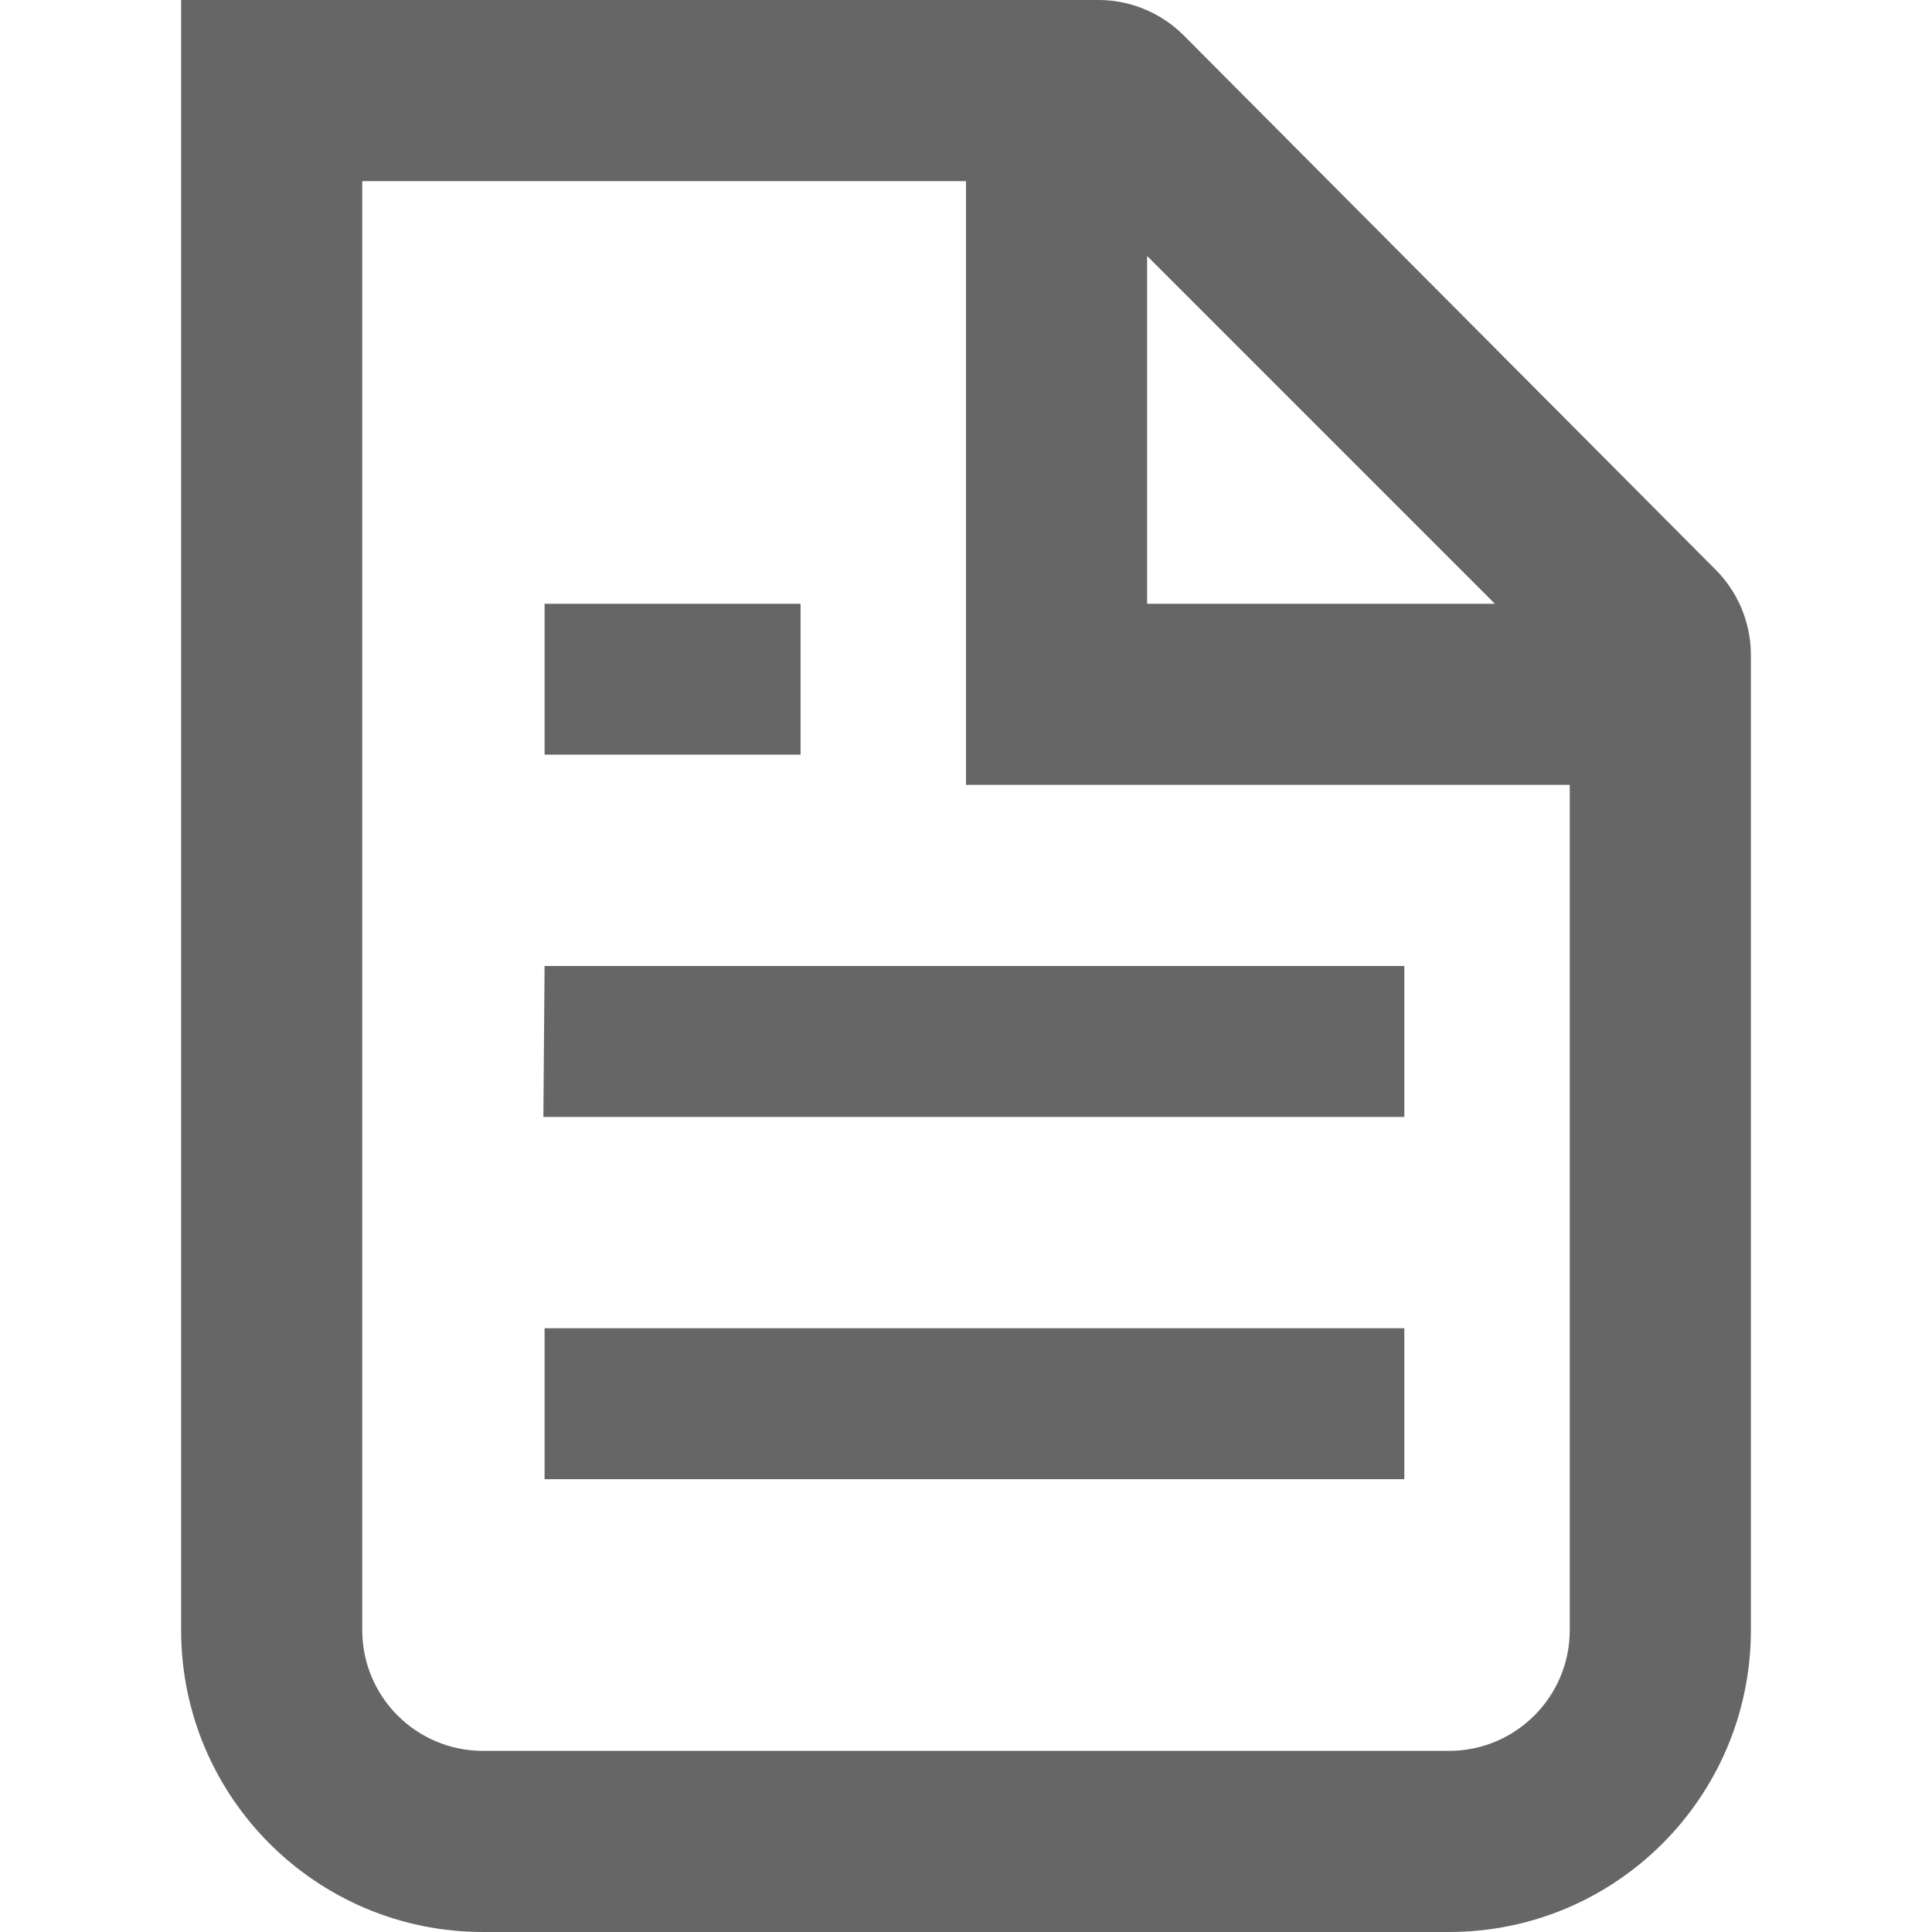
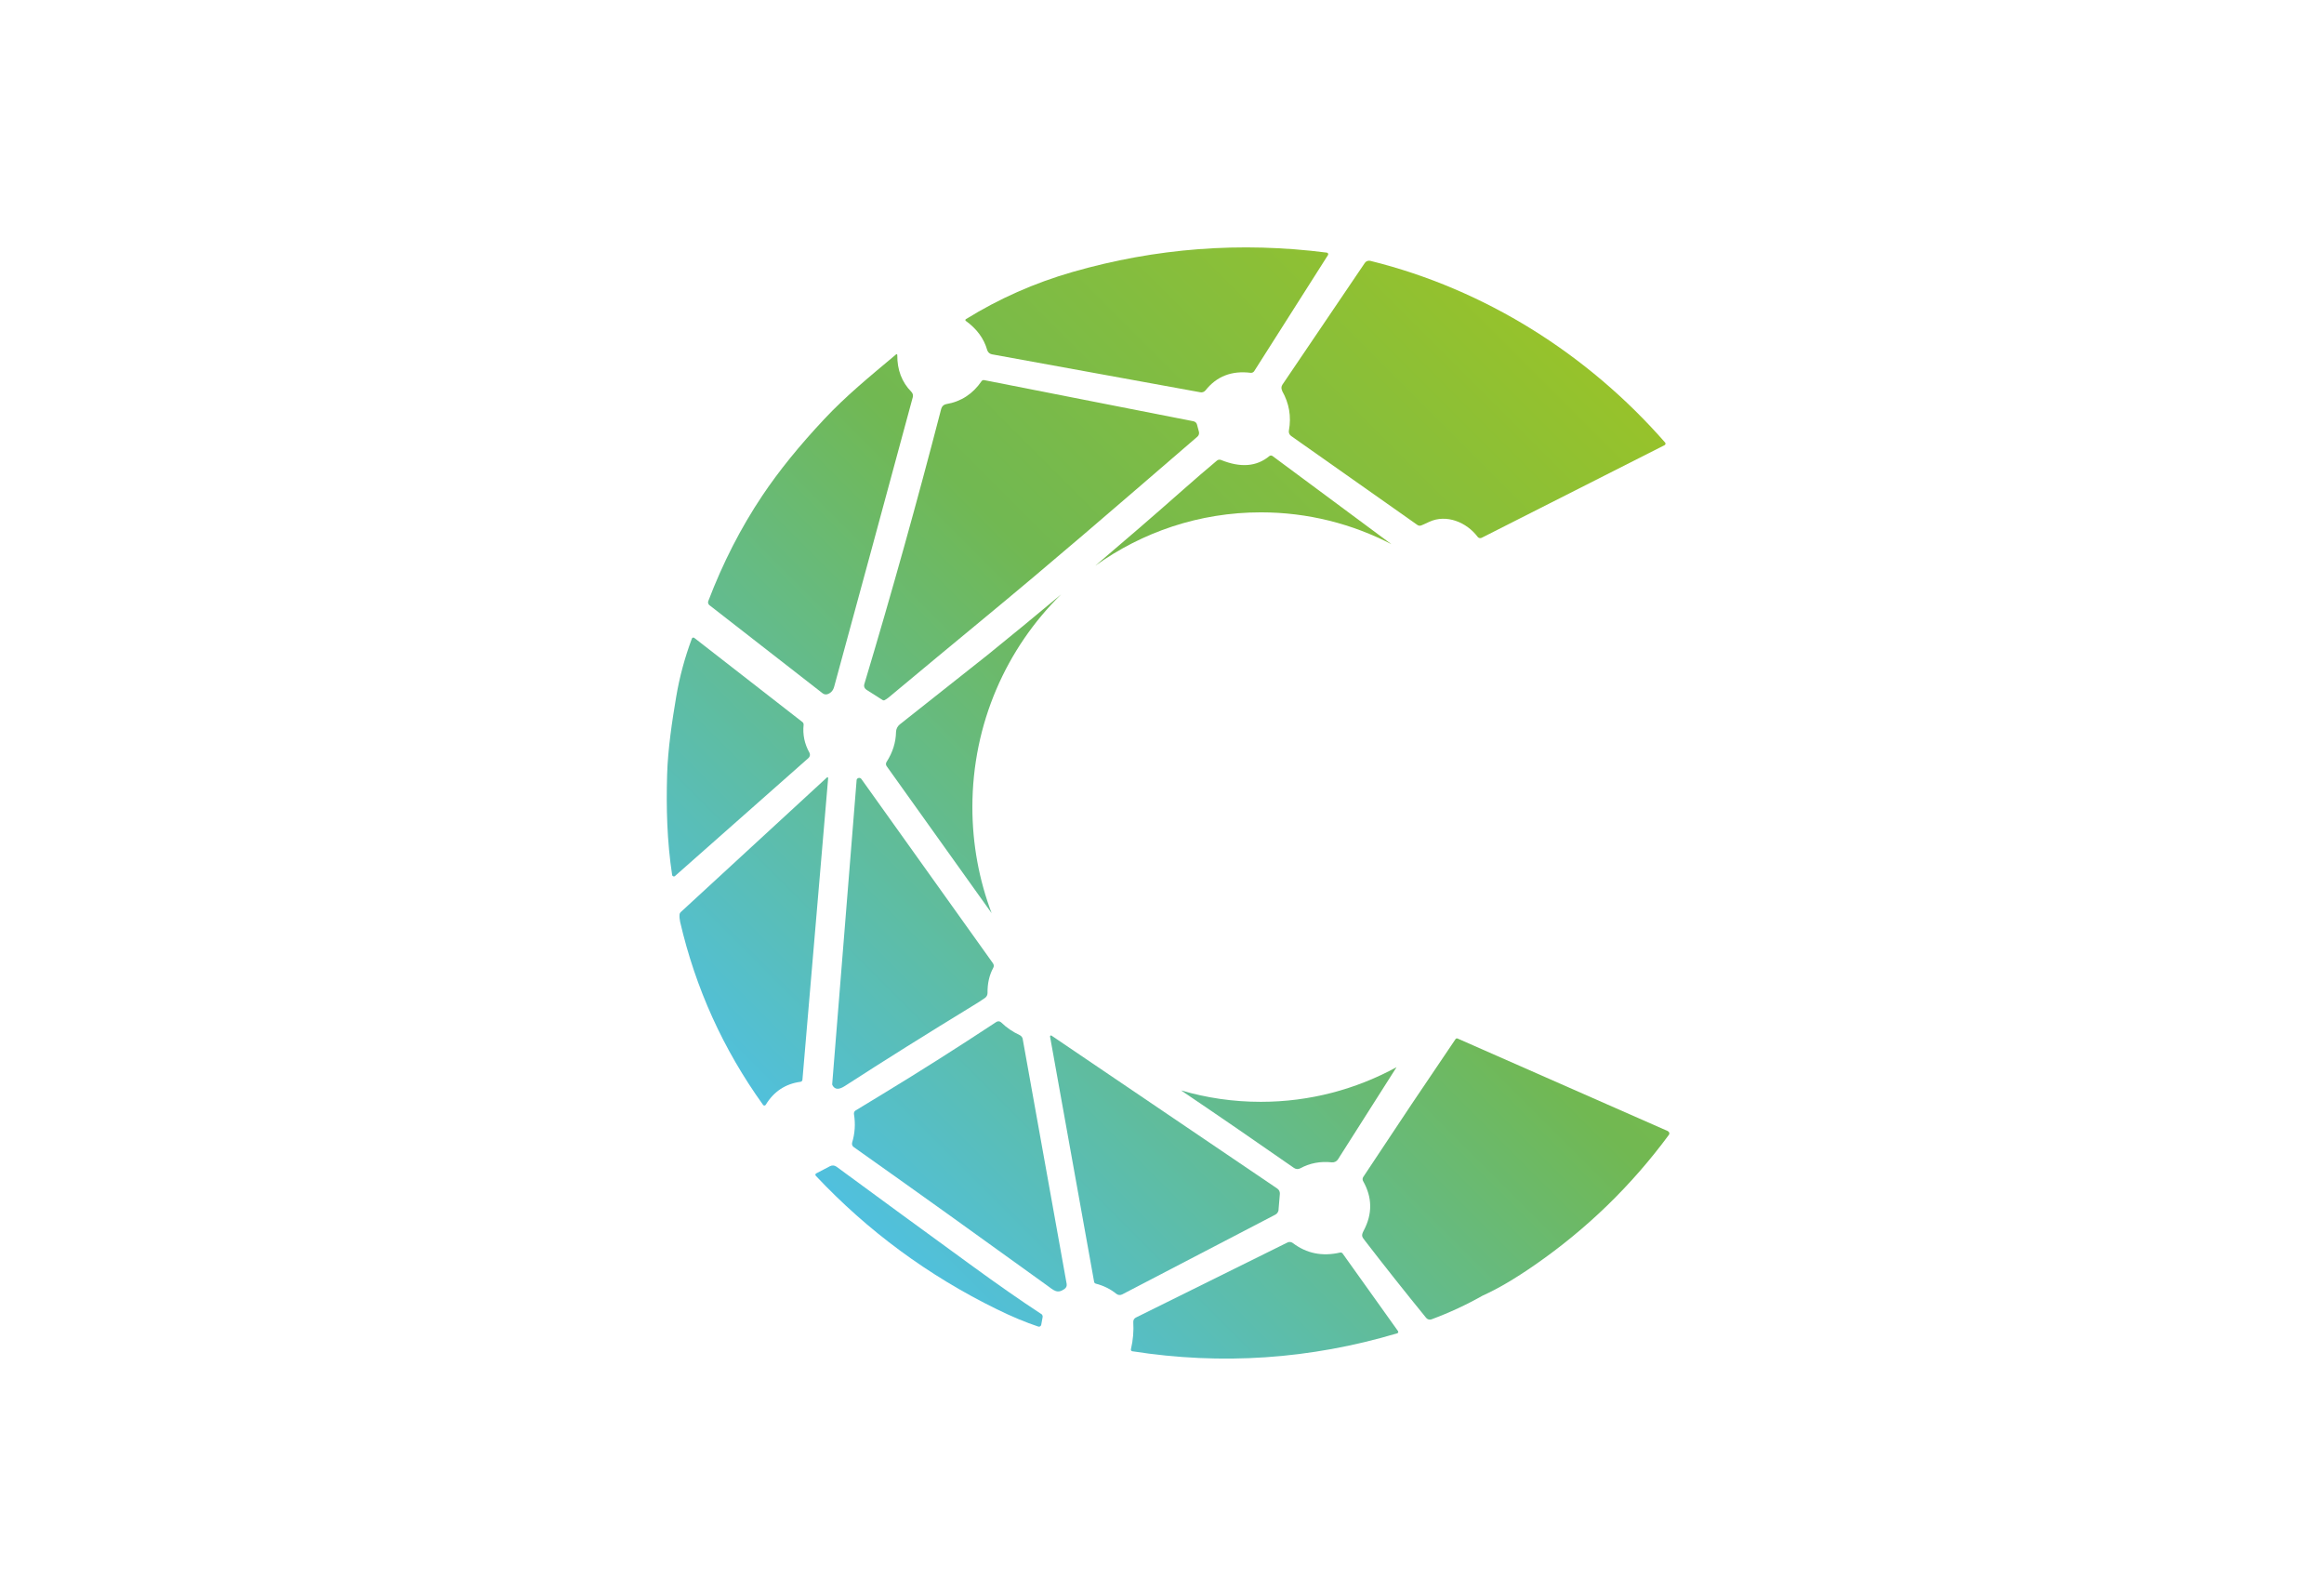
- <svg xmlns="http://www.w3.org/2000/svg" fill="none" viewBox="0 0 16 16">
-   <path d="M14.5 13.5V5.41a1 1 0 0 0-.3-.7L9.8.29A1 1 0 0 0 9.08 0H1.5v13.5A2.5 2.5 0 0 0 4 16h8a2.5 2.5 0 0 0 2.5-2.5m-1.5 0v-7H8v-5H3v12a1 1 0 0 0 1 1h8a1 1 0 0 0 1-1M9.5 5V2.12L12.38 5zM5.13 5h-.62v1.25h2.12V5zm-.62 3h7.12v1.25H4.5zm.62 3h-.62v1.25h7.12V11z" clip-rule="evenodd" fill="#666" fill-rule="evenodd" />
+ <svg xmlns="http://www.w3.org/2000/svg" xmlns:xlink="http://www.w3.org/1999/xlink" id="Ebene_1" version="1.1" viewBox="0 0 334.22 226.77">
+   <defs>
+     <style>
+       .st0 {
+         fill: url(#Unbenannter_Verlauf_21);
+       }
+ 
+       .st1 {
+         fill: url(#Unbenannter_Verlauf_26);
+       }
+ 
+       .st2 {
+         fill: url(#Unbenannter_Verlauf_210);
+       }
+ 
+       .st3 {
+         fill: url(#Unbenannter_Verlauf_214);
+       }
+ 
+       .st4 {
+         fill: url(#Unbenannter_Verlauf_27);
+       }
+ 
+       .st5 {
+         fill: url(#Unbenannter_Verlauf_24);
+       }
+ 
+       .st6 {
+         fill: url(#Unbenannter_Verlauf_22);
+       }
+ 
+       .st7 {
+         fill: url(#Unbenannter_Verlauf_212);
+       }
+ 
+       .st8 {
+         fill: url(#Unbenannter_Verlauf_211);
+       }
+ 
+       .st9 {
+         fill: url(#Unbenannter_Verlauf_23);
+       }
+ 
+       .st10 {
+         fill: url(#Unbenannter_Verlauf_29);
+       }
+ 
+       .st11 {
+         fill: url(#Unbenannter_Verlauf_213);
+       }
+ 
+       .st12 {
+         fill: url(#Unbenannter_Verlauf_28);
+       }
+ 
+       .st13 {
+         fill: url(#Unbenannter_Verlauf_2);
+       }
+ 
+       .st14 {
+         fill: url(#Unbenannter_Verlauf_25);
+       }
+     </style>
+     <linearGradient id="Unbenannter_Verlauf_2" data-name="Unbenannter Verlauf 2" x1="-4.44" y1="213.71" x2="255.95" y2="-46.68" gradientUnits="userSpaceOnUse">
+       <stop offset="0" stop-color="#3d76ba" />
+       <stop offset=".29" stop-color="#4cc1f0" />
+       <stop offset=".55" stop-color="#71b852" />
+       <stop offset=".83" stop-color="#a4c61d" />
+       <stop offset="1" stop-color="#ffdb05" />
+     </linearGradient>
+     <linearGradient id="Unbenannter_Verlauf_21" data-name="Unbenannter Verlauf 2" x1="25.28" y1="243.44" x2="285.68" y2="-16.96" xlink:href="#Unbenannter_Verlauf_2" />
+     <linearGradient id="Unbenannter_Verlauf_22" data-name="Unbenannter Verlauf 2" x1="17.78" y1="235.94" x2="278.18" y2="-24.46" xlink:href="#Unbenannter_Verlauf_2" />
+     <linearGradient id="Unbenannter_Verlauf_23" data-name="Unbenannter Verlauf 2" x1="20.23" y1="238.38" x2="280.62" y2="-22.01" xlink:href="#Unbenannter_Verlauf_2" />
+     <linearGradient id="Unbenannter_Verlauf_24" data-name="Unbenannter Verlauf 2" x1="-9.64" y1="208.52" x2="250.76" y2="-51.88" xlink:href="#Unbenannter_Verlauf_2" />
+     <linearGradient id="Unbenannter_Verlauf_25" data-name="Unbenannter Verlauf 2" x1="-1.85" y1="216.31" x2="258.55" y2="-44.09" xlink:href="#Unbenannter_Verlauf_2" />
+     <linearGradient id="Unbenannter_Verlauf_26" data-name="Unbenannter Verlauf 2" x1="81.72" y1="299.87" x2="342.11" y2="39.47" xlink:href="#Unbenannter_Verlauf_2" />
+     <linearGradient id="Unbenannter_Verlauf_27" data-name="Unbenannter Verlauf 2" x1="-4.94" y1="213.21" x2="255.45" y2="-47.19" xlink:href="#Unbenannter_Verlauf_2" />
+     <linearGradient id="Unbenannter_Verlauf_28" data-name="Unbenannter Verlauf 2" x1="15.87" y1="234.02" x2="276.26" y2="-26.37" xlink:href="#Unbenannter_Verlauf_2" />
+     <linearGradient id="Unbenannter_Verlauf_29" data-name="Unbenannter Verlauf 2" x1="21.02" y1="239.17" x2="281.42" y2="-21.22" xlink:href="#Unbenannter_Verlauf_2" />
+     <linearGradient id="Unbenannter_Verlauf_210" data-name="Unbenannter Verlauf 2" x1="62.37" y1="280.53" x2="322.77" y2="20.13" xlink:href="#Unbenannter_Verlauf_2" />
+     <linearGradient id="Unbenannter_Verlauf_211" data-name="Unbenannter Verlauf 2" x1="46.21" y1="264.36" x2="306.6" y2="3.97" xlink:href="#Unbenannter_Verlauf_2" />
+     <linearGradient id="Unbenannter_Verlauf_212" data-name="Unbenannter Verlauf 2" x1="55.43" y1="273.58" x2="315.83" y2="13.19" xlink:href="#Unbenannter_Verlauf_2" />
+     <linearGradient id="Unbenannter_Verlauf_213" data-name="Unbenannter Verlauf 2" x1="47.51" y1="265.66" x2="307.9" y2="5.26" xlink:href="#Unbenannter_Verlauf_2" />
+     <linearGradient id="Unbenannter_Verlauf_214" data-name="Unbenannter Verlauf 2" x1="77.26" y1="295.42" x2="337.66" y2="35.02" xlink:href="#Unbenannter_Verlauf_2" />
+   </defs>
+   <path class="st13" d="M141.97,50.32c.09.32.36.56.68.62l29.99,5.46c.27.05.54-.06.72-.27,1.61-2.03,3.78-2.87,6.5-2.53.2.02.4-.07.51-.24l10.61-16.69c.09-.14,0-.32-.16-.35-12.41-1.59-24.61-.66-36.6,2.79-5.45,1.57-10.56,3.83-15.32,6.78-.09.05-.09.18-.01.24,1.59,1.15,2.61,2.54,3.08,4.19Z" />
+   <path class="st0" d="M184.38,56.19c1.02,1.79,1.35,3.69.98,5.71-.06.3.07.6.32.78l18.17,12.8c.17.12.38.13.57.05.11-.04.48-.2,1.11-.5,2.49-1.16,5.4.06,6.97,2.15.13.18.38.24.58.14l26.31-13.32c.14-.07.18-.26.07-.38-11.12-12.71-25.91-22.05-42.4-26.12-.3-.07-.61.05-.78.3l-11.85,17.5c-.18.26-.19.6-.03.88Z" />
+   <path class="st6" d="M152.6,85.46c-3.51,2.93-7.04,5.85-10.6,8.72l-12.6,9.97c-.33.26-.53.66-.54,1.09-.03,1.5-.48,2.94-1.36,4.3-.12.19-.12.43.01.61l15.1,21.14c-1.79-4.73-2.77-9.88-2.77-15.25,0-12.02,4.9-22.86,12.76-30.58Z" />
+   <path class="st9" d="M200.12,78.25l-17.12-12.69c-.14-.1-.32-.09-.45.01-1.82,1.52-4.14,1.7-6.95.56-.2-.08-.43-.05-.59.09-1.64,1.37-3.27,2.78-4.89,4.21-4.16,3.68-8.36,7.3-12.6,10.9,6.74-4.83,14.95-7.67,23.81-7.67,6.77,0,13.16,1.66,18.8,4.59Z" />
+   <path class="st5" d="M118.31,99.68c.2.15.46.2.7.12.49-.17.8-.52.95-1.06,3.22-11.77,6.98-25.65,11.31-41.64.07-.27,0-.56-.2-.76-1.37-1.39-2.05-3.16-2.03-5.31,0-.09-.1-.13-.17-.08-3.95,3.31-7.22,5.99-10.28,9.25-3.6,3.83-6.6,7.53-8.98,11.09-3.08,4.6-5.66,9.65-7.75,15.13-.08.21-.01.45.17.59l16.28,12.67Z" />
+   <path class="st14" d="M124.56,99.14l2.38,1.51c.08.05.19.06.28.01.2-.11.39-.23.57-.38,5.02-4.18,9.36-7.79,13.04-10.82,10.98-9.06,18.59-15.67,31.37-26.68.2-.17.29-.45.22-.71l-.28-1.04c-.06-.23-.25-.41-.49-.46l-30.11-5.92c-.15-.03-.3.03-.38.15-1.26,1.84-2.95,2.94-5.08,3.3-.35.06-.63.32-.72.67-3.45,13.32-7.14,26.53-11.07,39.62-.08.28.03.58.28.74Z" />
+   <path class="st1" d="M239.89,162.63l-30.27-13.32c-.11-.05-.23-.01-.3.09l-6.28,9.3-6.98,10.5c-.13.19-.14.43-.02.62,1.32,2.34,1.35,4.7.08,7.1-.4.76-.25.9.23,1.52,2.74,3.55,5.65,7.23,8.75,11.03.19.23.5.31.77.21,2.62-.97,5.08-2.12,7.37-3.42,2.13-.95,4.62-2.41,7.46-4.38,7.47-5.17,13.91-11.41,19.31-18.73.13-.17.06-.42-.14-.51Z" />
+   <path class="st4" d="M116.4,108.2c-.7-1.25-.98-2.59-.83-4,.01-.15-.05-.3-.17-.39l-15.55-12.1c-.12-.09-.3-.05-.35.1-1.02,2.73-1.78,5.53-2.26,8.4-.57,3.37-1.2,7.51-1.3,11.16-.14,4.77-.02,9.53.72,14.42.03.2.27.29.42.15l19.19-16.96c.22-.2.28-.52.13-.78Z" />
+   <path class="st12" d="M118.93,111.77l-21.05,19.38c-.08.08-.14.19-.15.3-.03.35,0,.71.08,1.08,2.22,9.57,6.2,18.34,11.93,26.32.09.13.29.13.38-.01,1.16-1.91,2.83-3.02,5-3.31.15-.02.27-.14.28-.29l3.7-43.38c0-.09-.1-.15-.17-.08Z" />
+   <path class="st10" d="M123.19,112.19l-3.51,43.68s0,.08.02.12c.4.78,1.06.62,1.81.14,5.63-3.64,11.77-7.49,18.44-11.56.74-.45,1.32-.82,1.72-1.11.22-.16.35-.42.35-.69-.02-1.37.25-2.57.82-3.62.12-.21.1-.46-.04-.66l-18.92-26.49c-.21-.29-.67-.17-.7.19Z" />
+   <path class="st2" d="M169.87,156.78c5.51,3.72,10.92,7.44,16.23,11.14.27.18.61.21.89.05,1.38-.75,2.9-1.04,4.55-.86.35.03.68-.13.87-.42l8.43-13.26c-5.82,3.17-12.46,4.98-19.52,4.98-3.97,0-7.81-.57-11.45-1.64Z" />
+   <path class="st8" d="M147.09,149.4c-.05-.26-.22-.48-.46-.59-1.01-.47-1.89-1.08-2.65-1.82-.19-.18-.48-.21-.7-.06-5.52,3.64-10.96,7.09-16.33,10.35-1.19.72-2.49,1.51-3.9,2.37-.18.11-.27.31-.24.52.23,1.41.14,2.77-.26,4.09-.07.24.01.51.22.65,8.82,6.24,18.08,12.87,27.77,19.87,1.02.73,1.5,1.3,2.58.51.22-.16.33-.43.28-.7l-6.32-35.2Z" />
+   <path class="st7" d="M183.87,173.92l.19-2.28c.02-.3-.12-.59-.37-.76l-32.47-21.99c-.1-.07-.23.02-.21.14l6.34,35.27c.02.12.12.22.24.25,1.12.29,2.1.77,2.95,1.46.24.2.58.23.86.08l22.01-11.46c.27-.14.44-.41.47-.71Z" />
+   <path class="st11" d="M149.72,188.9c-2.86-1.87-6.26-4.24-10.21-7.12-7.57-5.51-13.98-10.19-19.22-14.05-.27-.2-.62-.22-.92-.07l-1.99,1.04c-.13.07-.16.23-.06.34,7.49,7.96,16.17,14.35,26.04,19.19,2.2,1.08,4.18,1.9,5.96,2.49.19.06.38-.06.42-.25l.2-1.1c.04-.18-.05-.37-.2-.47Z" />
+   <path class="st3" d="M193.09,180.22c-.08-.12-.23-.17-.37-.14-2.56.59-4.83.13-6.81-1.38-.22-.16-.51-.19-.75-.07l-21.8,10.79c-.25.12-.4.38-.38.66.08,1.29-.03,2.59-.34,3.91-.03.13.06.26.19.28,12.88,2.01,25.58,1.15,38.11-2.58.14-.04.19-.2.11-.32l-7.96-11.15Z" />
</svg>
